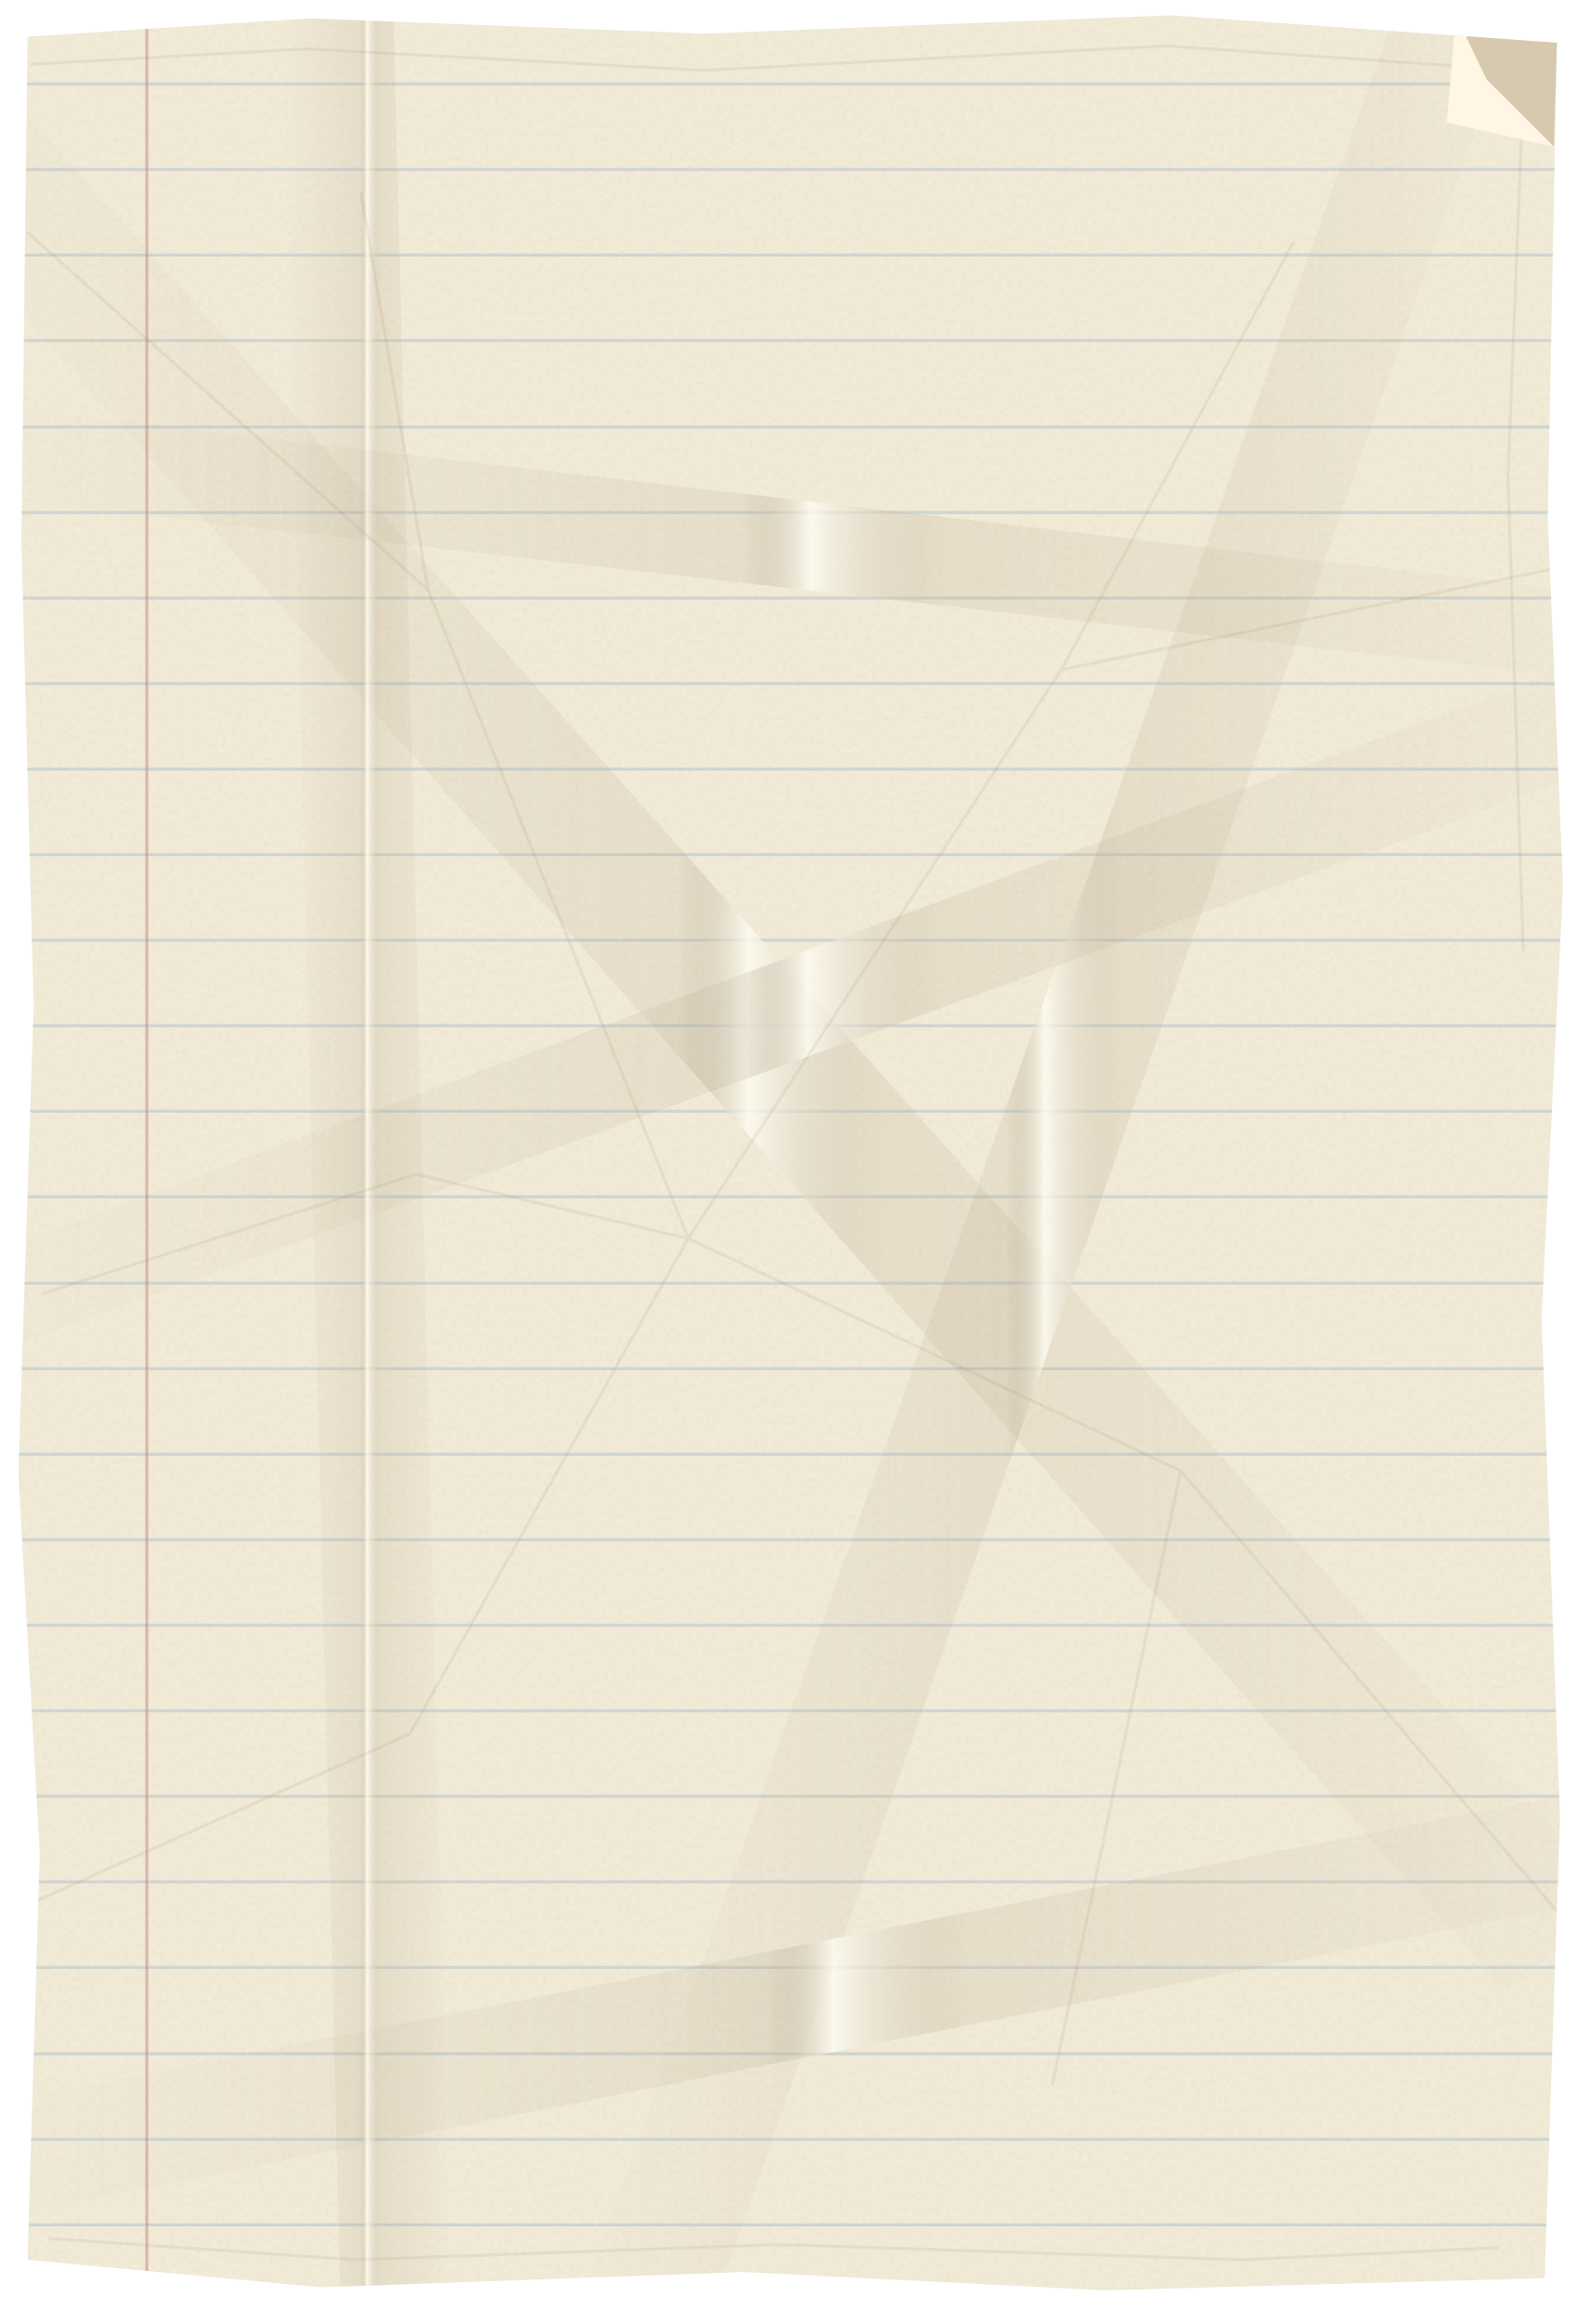
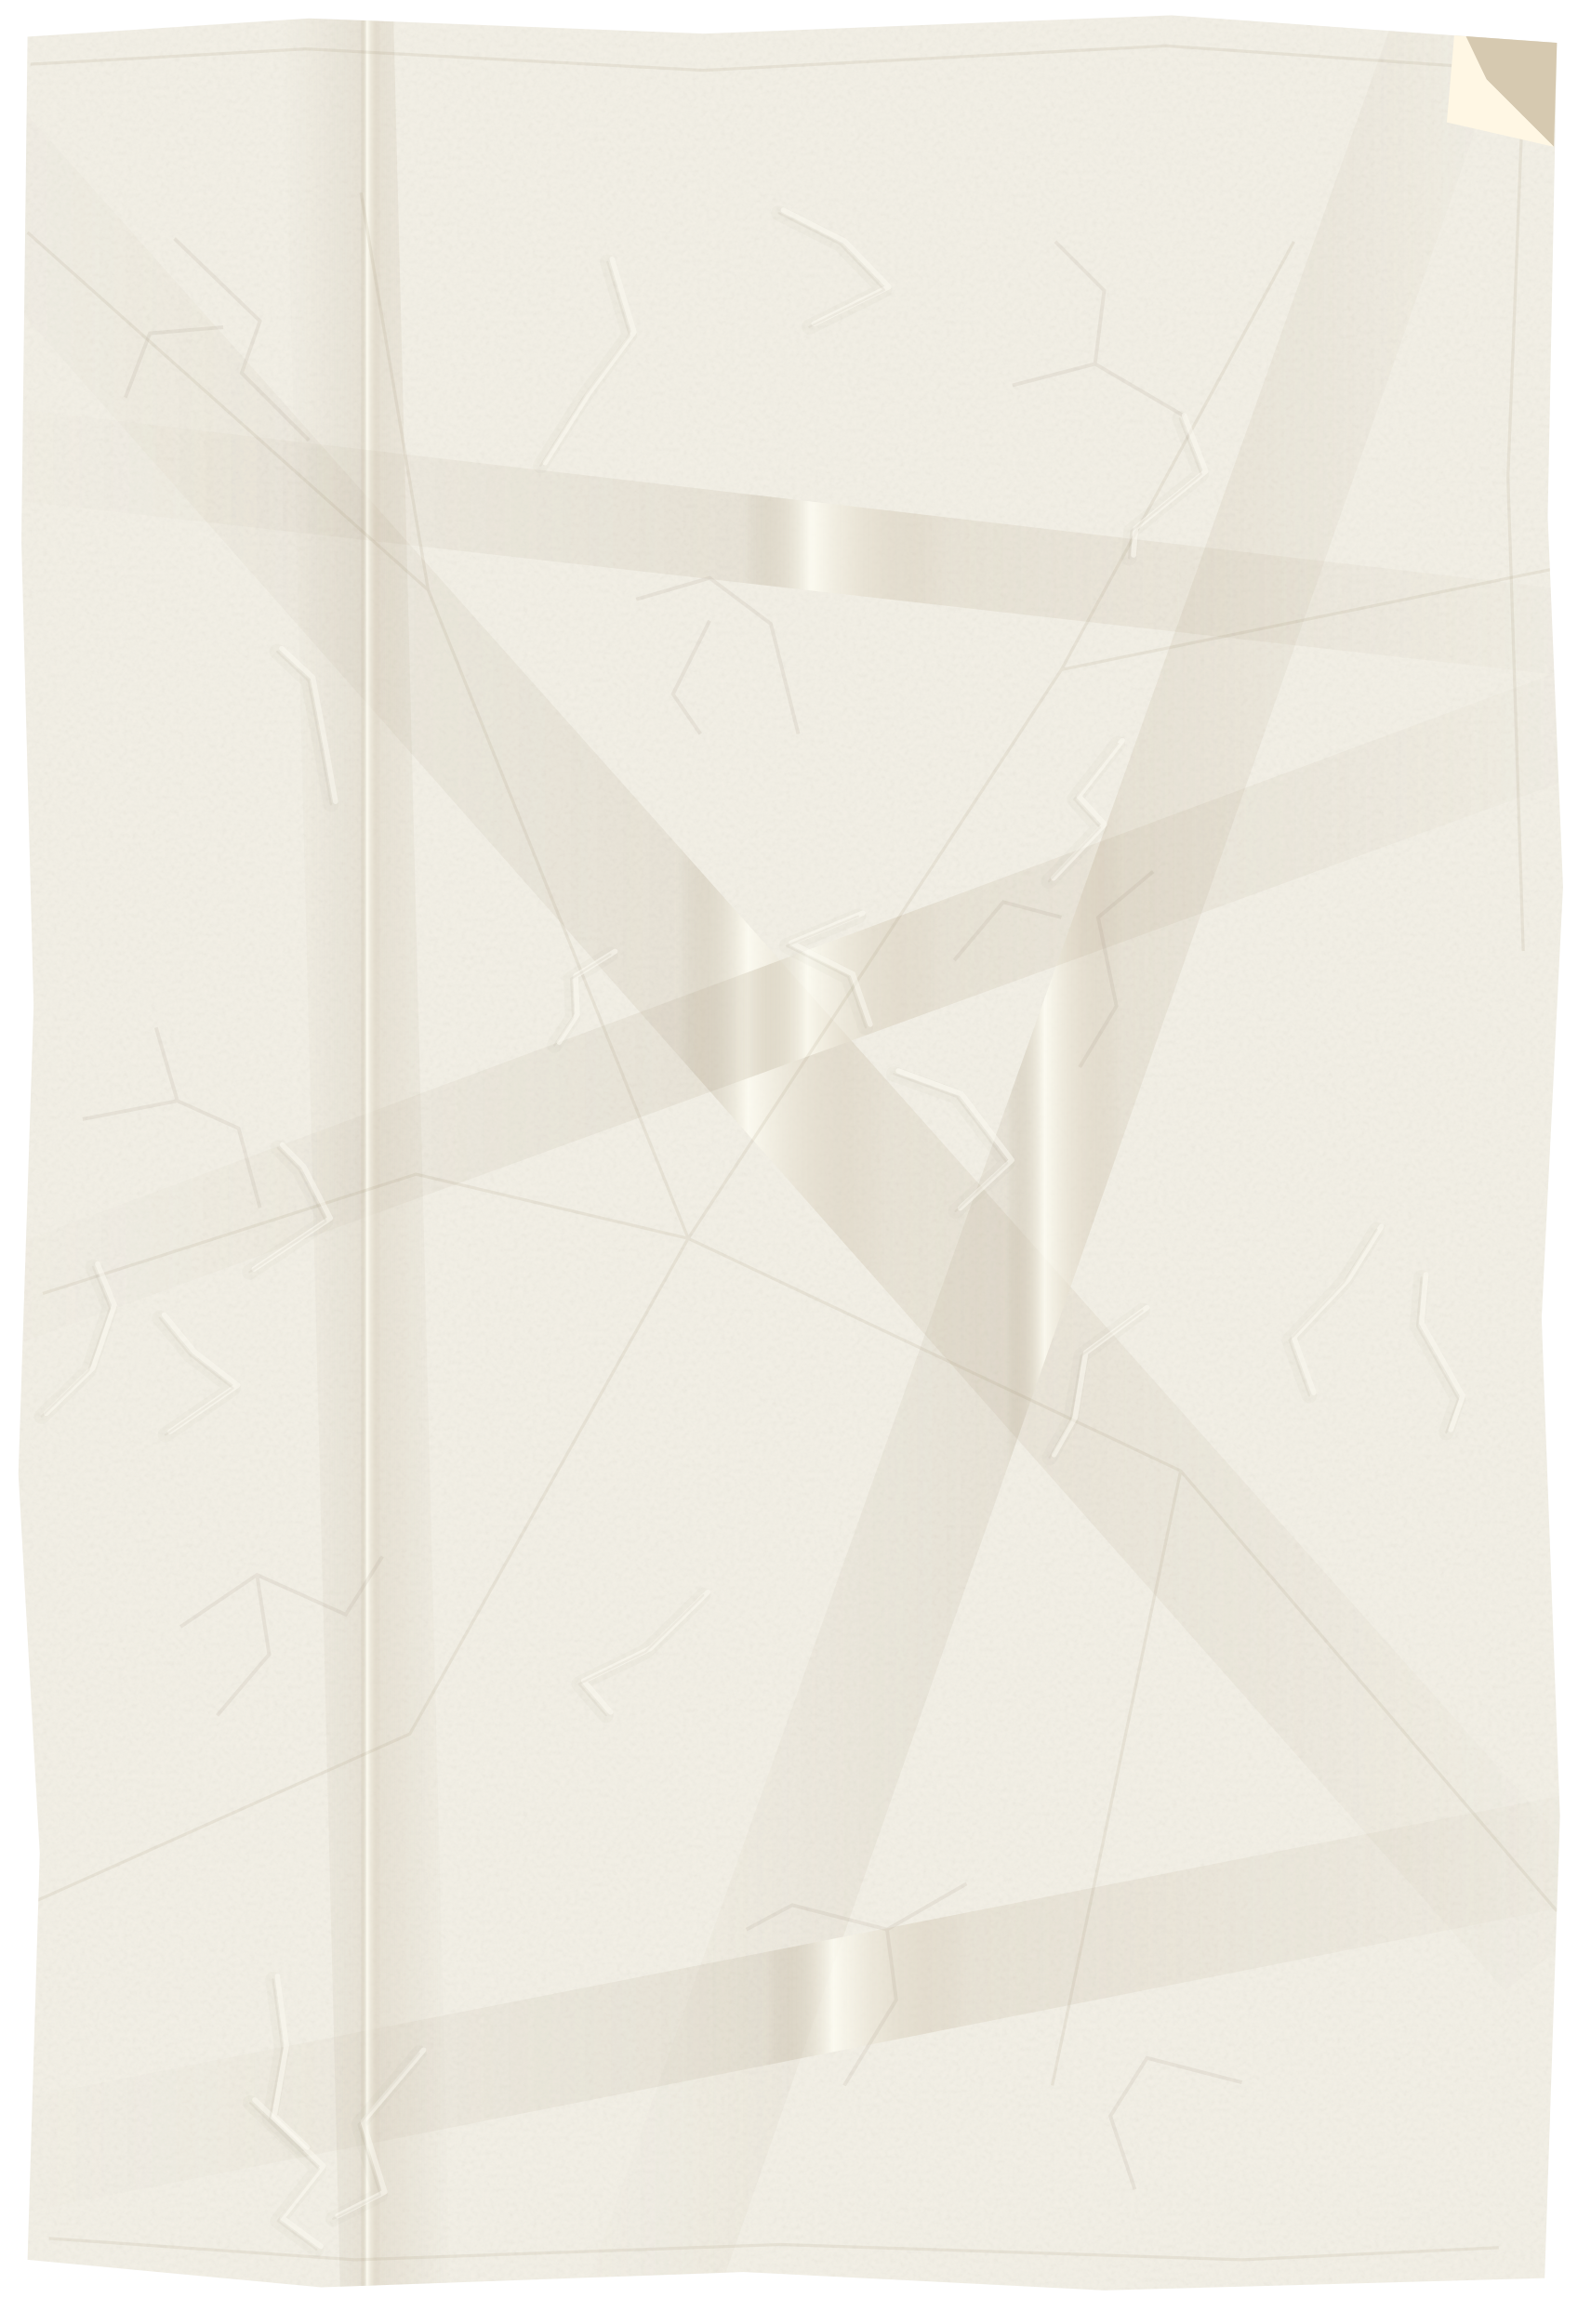
<svg xmlns="http://www.w3.org/2000/svg" width="520" height="760" viewBox="0 0 520 760" preserveAspectRatio="none">
  <defs>
-     <pattern id="rules" width="520" height="28" patternUnits="userSpaceOnUse">
-       <path d="M0 27.5H520" stroke="#9bb7c5" stroke-opacity=".38" />
-     </pattern>
    <filter id="grain">
      <feTurbulence type="fractalNoise" baseFrequency=".65" numOctaves="3" seed="12" />
      <feColorMatrix type="saturate" values="0" />
      <feComponentTransfer>
        <feFuncA type="linear" slope=".12" />
      </feComponentTransfer>
      <feBlend in="SourceGraphic" mode="multiply" />
    </filter>
    <linearGradient id="fold">
      <stop stop-color="#9b8a6d" stop-opacity="0" />
      <stop offset=".46" stop-color="#9b8a6d" stop-opacity=".12" />
      <stop offset=".5" stop-color="#fffef4" stop-opacity=".75" />
      <stop offset=".58" stop-color="#b3a184" stop-opacity=".16" />
      <stop offset="1" stop-color="#9b8a6d" stop-opacity="0" />
    </linearGradient>
    <clipPath id="sheet">
      <path d="m9 12 92-6 129 5 153-6 126 9-3 155 5 121-7 141 6 163-5 151-144 4-118-6-138 5-96-9 4-133-7-124 5-153-4-152Z" />
    </clipPath>
  </defs>
  <g clip-path="url(#sheet)">
-     <path fill="#f3ecd9" d="M0 0h520v760H0z" filter="url(#grain)" />
-     <path fill="url(#rules)" d="M0 0h520v760H0z" />
-     <path stroke="#cc8580" stroke-opacity=".5" d="M48 0v760" />
+     <path fill="#f3f0e6" d="M0 0h520v760H0z" filter="url(#grain)" />
    <g fill="url(#fold)">
      <path d="m-40 49 36-26 533 599-37 29Z" />
      <path d="m463-15 37 7-277 792-40-12Z" />
      <path d="m-15 447 3-34 545-202 10 33Z" />
      <path d="m-5 726 3-38 544-107 8 35Z" />
      <path d="m92-20 36 0 20 800-36 0Z" />
      <path d="m-10 162 0-30 550 64-2 28Z" />
    </g>
    <g fill="none" stroke="#8e7e62" stroke-opacity=".12" stroke-width="1">
      <path d="m9 76 131 117 85 212 161 76 123 144M14 423l122-39 89 21 122-186 166-34M140 193l-22-130M386 481l-42 201M225 405l-91 162-123 55M347 219l76-140" />
      <path d="m10 21 90-5 130 7 151-8 116 8M498 29l-5 127 5 155M16 732l100 7 139-5 151 5 84-4" />
    </g>
+     <g fill="none" stroke="#8e8371" stroke-opacity=".12" stroke-width="1.2">
+       <path d="m57 78 28 27-6 17 22 22m-28-37-24 2-8 21m167 66 24-7 20 15 9 36m-29-37-12 24 9 13m148 45-18 15 6 29-12 20m-6-49-19-5-16 19M59 532l25-17 29 13 12-19m-41 6 4 26-17 20m245 55-26 15 3 23-17 28m14-51-31-8-15 8" />
+       <path d="m27 366 31-6 20 9 7 26m-27-35-7-24m294-257 16 16-3 24 29 17m-29-17-27 7m75 555-31-8-12 19 8 24" />
+     </g>
+     <g fill="none" stroke-linecap="round" stroke-linejoin="round">
+       <g stroke="#968a75" stroke-opacity=".045" stroke-width="5">
+         <path d="M464.7,417.8 463.3,433.7 476.7,457.5 472.8,468.5" />
+         <path d="M198.6,85.7 205.8,109.6 191.1,129.5 176.7,152.3" />
+         <path d="M280.6,299.6 257.2,309.3 277.3,319.5 283.0,336.0" />
+         <path d="M229.9,521.7 211.1,540.1 189.3,550.7 198.1,560.9" />
+         <path d="M90.8,375.4 97.8,382.5 106.5,399.4 81.6,416.0" />
+         <path d="M30.4,414.3 35.9,427.8 28.9,448.3 13.6,463.2" />
+         <path d="M254.6,69.7 274.6,79.8 289.1,94.8 264.6,106.9" />
+         <path d="M292.2,351.2 312.8,358.7 329.3,380.4 312.4,396.1" />
+         <path d="M52.2,431.0 61.9,442.9 76.2,454.0 54.1,469.2" />
+         <path d="M365.4,243.2 351.2,261.4 359.6,270.6 342.9,288.2" />
+         <path d="M385.7,136.9 392.7,155.1 369.8,173.7 369.1,182.5" />
+         <path d="M90.6,213.1 100.8,222.6 104.9,244.4 108.2,263.1" />
+         <path d="M81.8,687.7 104.2,709.3 90.8,726.3 103.4,735.6" />
+         <path d="M89.2,647.3 92.2,669.9 88.2,692.9 99.0,703.2" />
+         <path d="M137.0,671.4 117.2,694.8 124.3,717.8 108.9,725.6" />
+         <path d="M450.1,402.1 439.3,419.4 421.5,438.3 428.0,456.4" />
+         <path d="M199.6,312.1 186.7,320.1 187.3,332.7 181.3,341.8" />
+         <path d="M373.5,428.6 353.5,443.3 350.0,464.5 343.1,476.7" />
+       </g>
+       <g stroke="#fffef7" stroke-opacity=".5" stroke-width="1.7" transform="translate(1.5 -1)">
+         <path d="M464.7,417.8 463.3,433.7 476.7,457.5 472.8,468.5" />
+         <path d="M198.6,85.7 205.8,109.6 191.1,129.5 176.7,152.3" />
+         <path d="M280.6,299.6 257.2,309.3 277.3,319.5 283.0,336.0" />
+         <path d="M229.9,521.7 211.1,540.1 189.3,550.7 198.1,560.9" />
+         <path d="M90.8,375.4 97.8,382.5 106.5,399.4 81.6,416.0" />
+         <path d="M30.4,414.3 35.9,427.8 28.9,448.3 13.6,463.2" />
+         <path d="M254.6,69.7 274.6,79.8 289.1,94.8 264.6,106.9" />
+         <path d="M292.2,351.2 312.8,358.7 329.3,380.4 312.4,396.1" />
+         <path d="M52.2,431.0 61.9,442.9 76.2,454.0 54.1,469.2" />
+         <path d="M365.4,243.2 351.2,261.4 359.6,270.6 342.9,288.2" />
+         <path d="M385.7,136.9 392.7,155.1 369.8,173.7 369.1,182.5" />
+         <path d="M90.6,213.1 100.8,222.6 104.9,244.4 108.2,263.1" />
+         <path d="M81.8,687.7 104.2,709.3 90.8,726.3 103.4,735.6" />
+         <path d="M89.2,647.3 92.2,669.9 88.2,692.9 99.0,703.2" />
+         <path d="M137.0,671.4 117.2,694.8 124.3,717.8 108.9,725.6" />
+         <path d="M450.1,402.1 439.3,419.4 421.5,438.3 428.0,456.4" />
+         <path d="M199.6,312.1 186.7,320.1 187.3,332.7 181.3,341.8" />
+         <path d="M373.5,428.6 353.5,443.3 350.0,464.5 343.1,476.7" />
+       </g>
+       <g stroke="#938571" stroke-opacity=".09" stroke-width=".7">
+         <path d="M464.7,417.8 463.3,433.7 476.7,457.5 472.8,468.5" />
+         <path d="M198.6,85.7 205.8,109.6 191.1,129.5 176.7,152.3" />
+         <path d="M280.6,299.6 257.2,309.3 277.3,319.5 283.0,336.0" />
+         <path d="M229.9,521.7 211.1,540.1 189.3,550.7 198.1,560.9" />
+         <path d="M90.8,375.4 97.8,382.5 106.5,399.4 81.6,416.0" />
+         <path d="M30.4,414.3 35.9,427.8 28.9,448.3 13.6,463.2" />
+         <path d="M254.6,69.7 274.6,79.8 289.1,94.8 264.6,106.9" />
+         <path d="M292.2,351.2 312.8,358.7 329.3,380.4 312.4,396.1" />
+         <path d="M52.2,431.0 61.9,442.9 76.2,454.0 54.1,469.2" />
+         <path d="M365.4,243.2 351.2,261.4 359.6,270.6 342.9,288.2" />
+         <path d="M385.7,136.9 392.7,155.1 369.8,173.7 369.1,182.5" />
+         <path d="M90.6,213.1 100.8,222.6 104.9,244.4 108.2,263.1" />
+         <path d="M81.8,687.7 104.2,709.3 90.8,726.3 103.4,735.6" />
+         <path d="M89.2,647.3 92.2,669.9 88.2,692.9 99.0,703.2" />
+         <path d="M137.0,671.4 117.2,694.8 124.3,717.8 108.9,725.6" />
+         <path d="M450.1,402.1 439.3,419.4 421.5,438.3 428.0,456.4" />
+         <path d="M199.6,312.1 186.7,320.1 187.3,332.7 181.3,341.8" />
+         <path d="M373.5,428.6 353.5,443.3 350.0,464.5 343.1,476.7" />
+       </g>
+     </g>
    <path d="m475 5 34 9-1 34-22-22Z" fill="#d6c9b0" />
    <path d="m476 5 10 21 22 22-35-8Z" fill="#fff7e4" />
  </g>
</svg>
